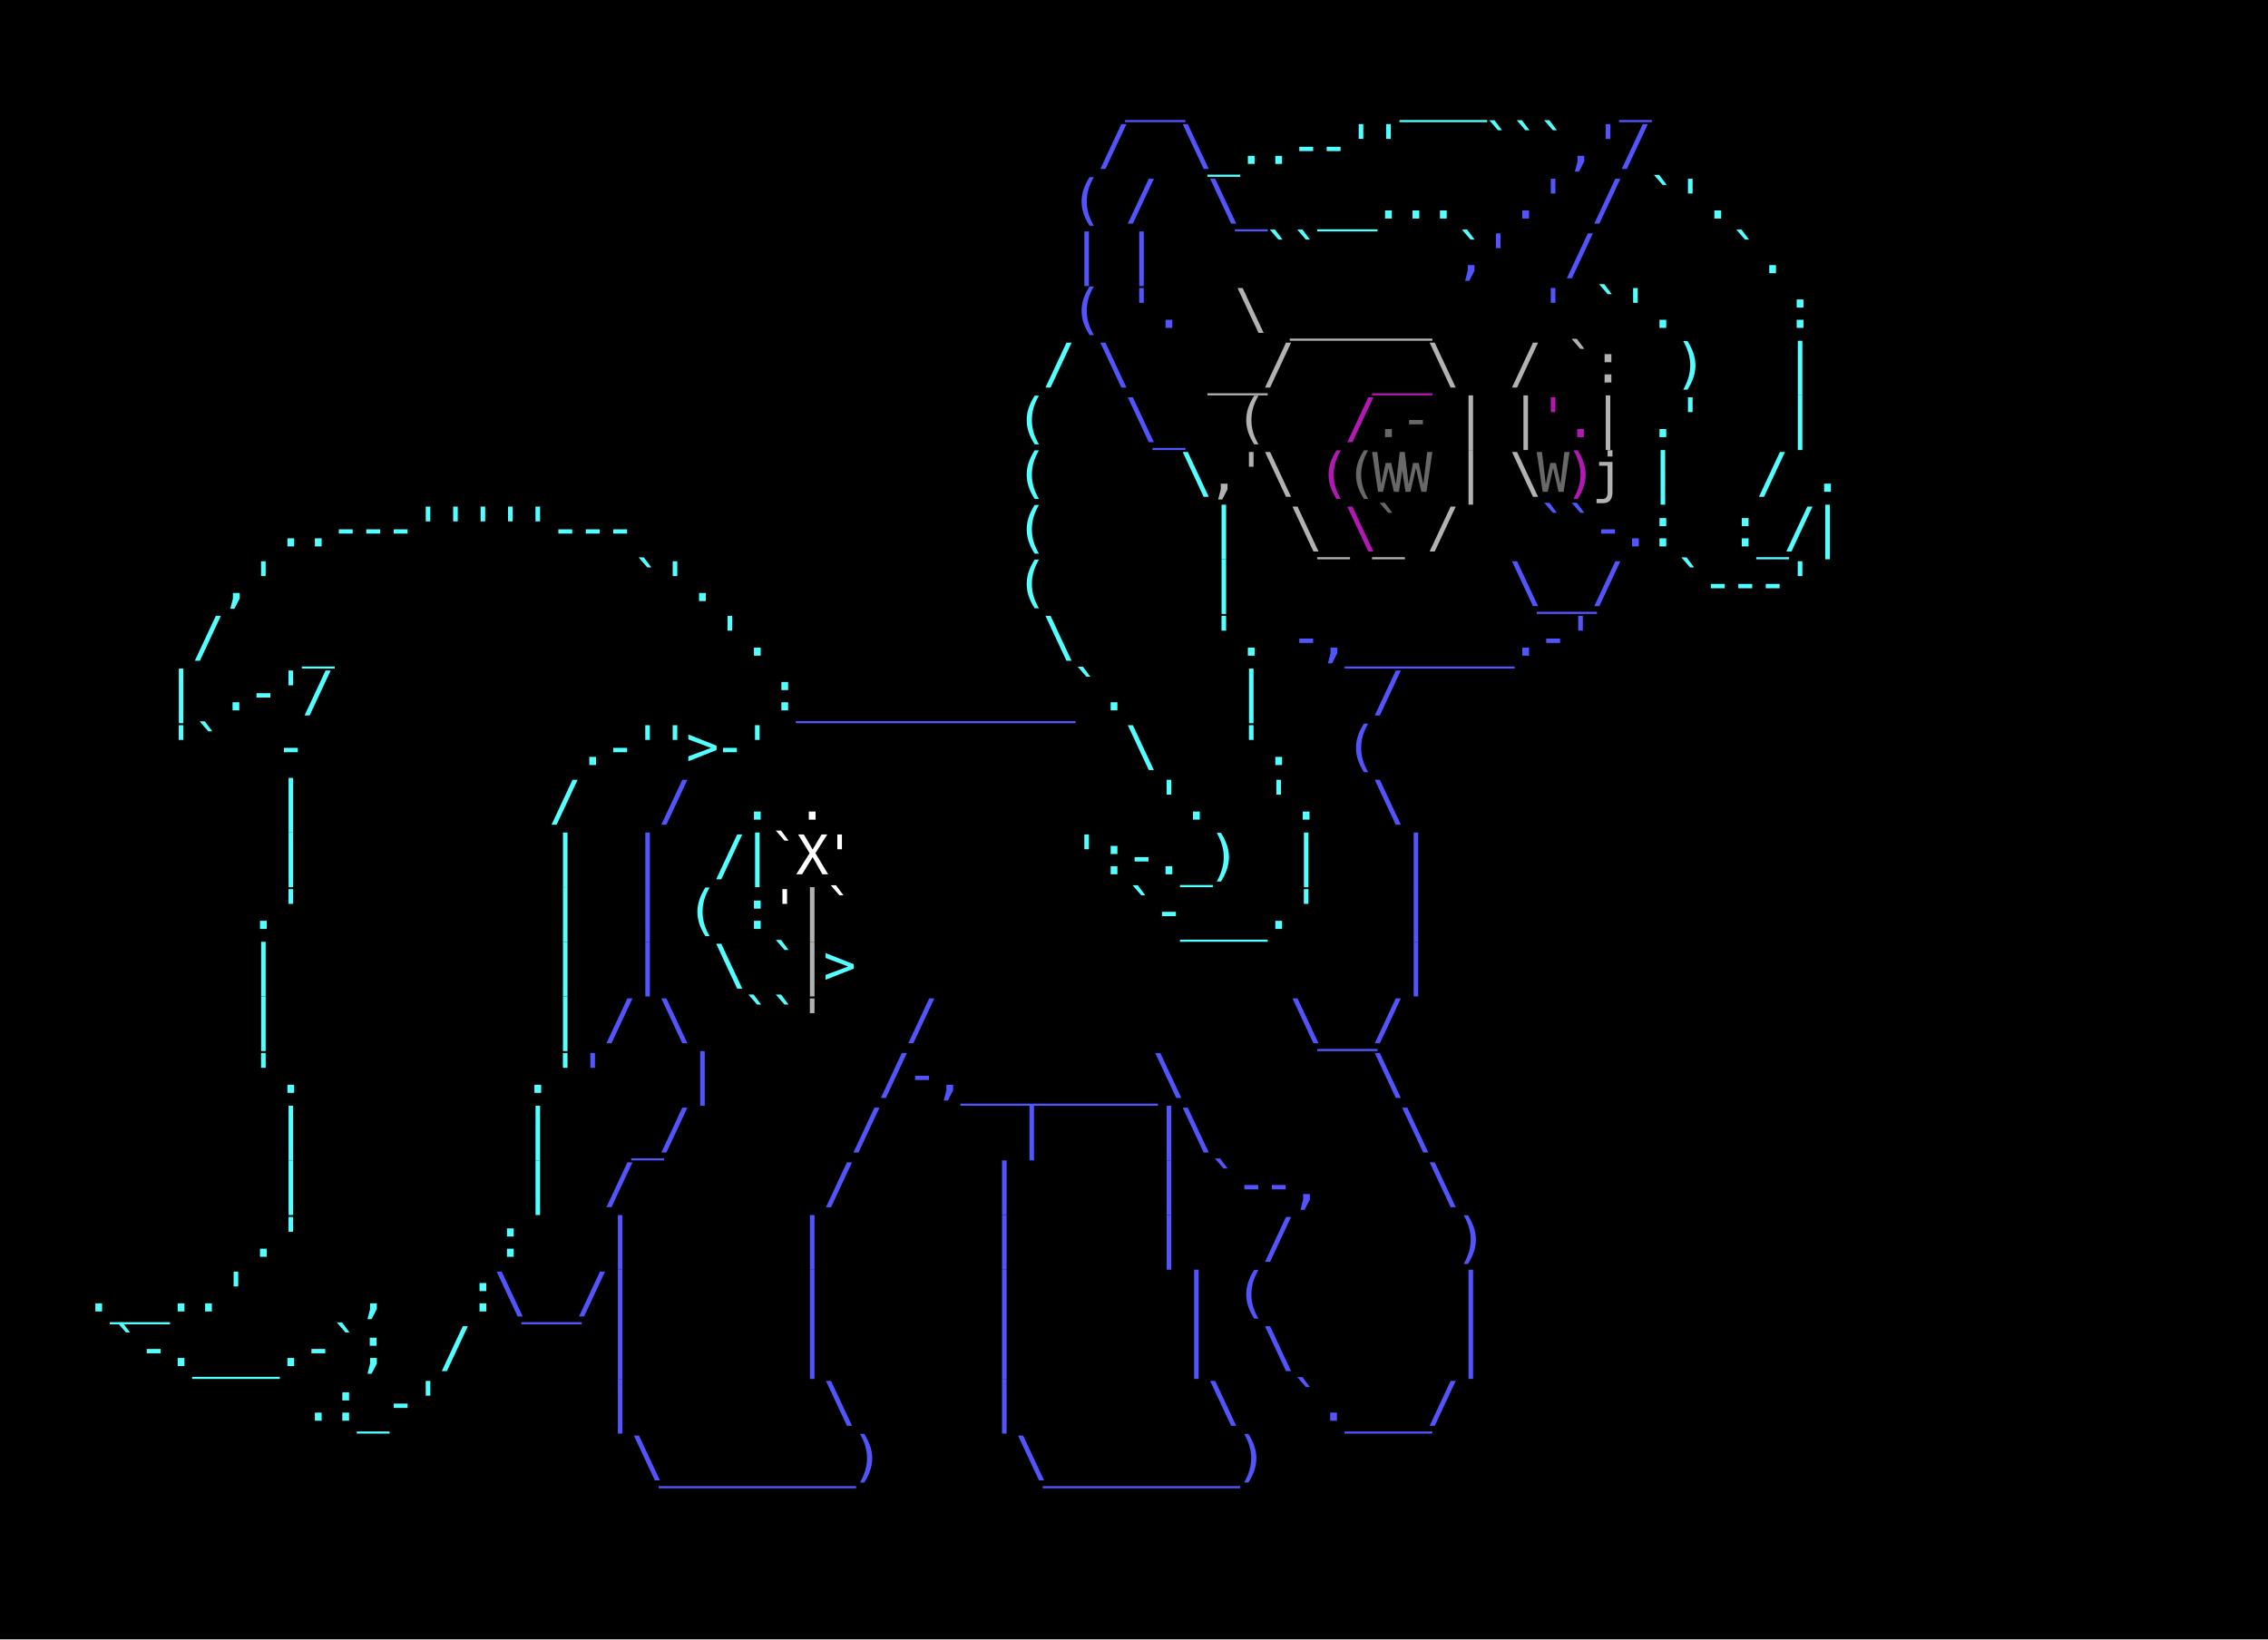
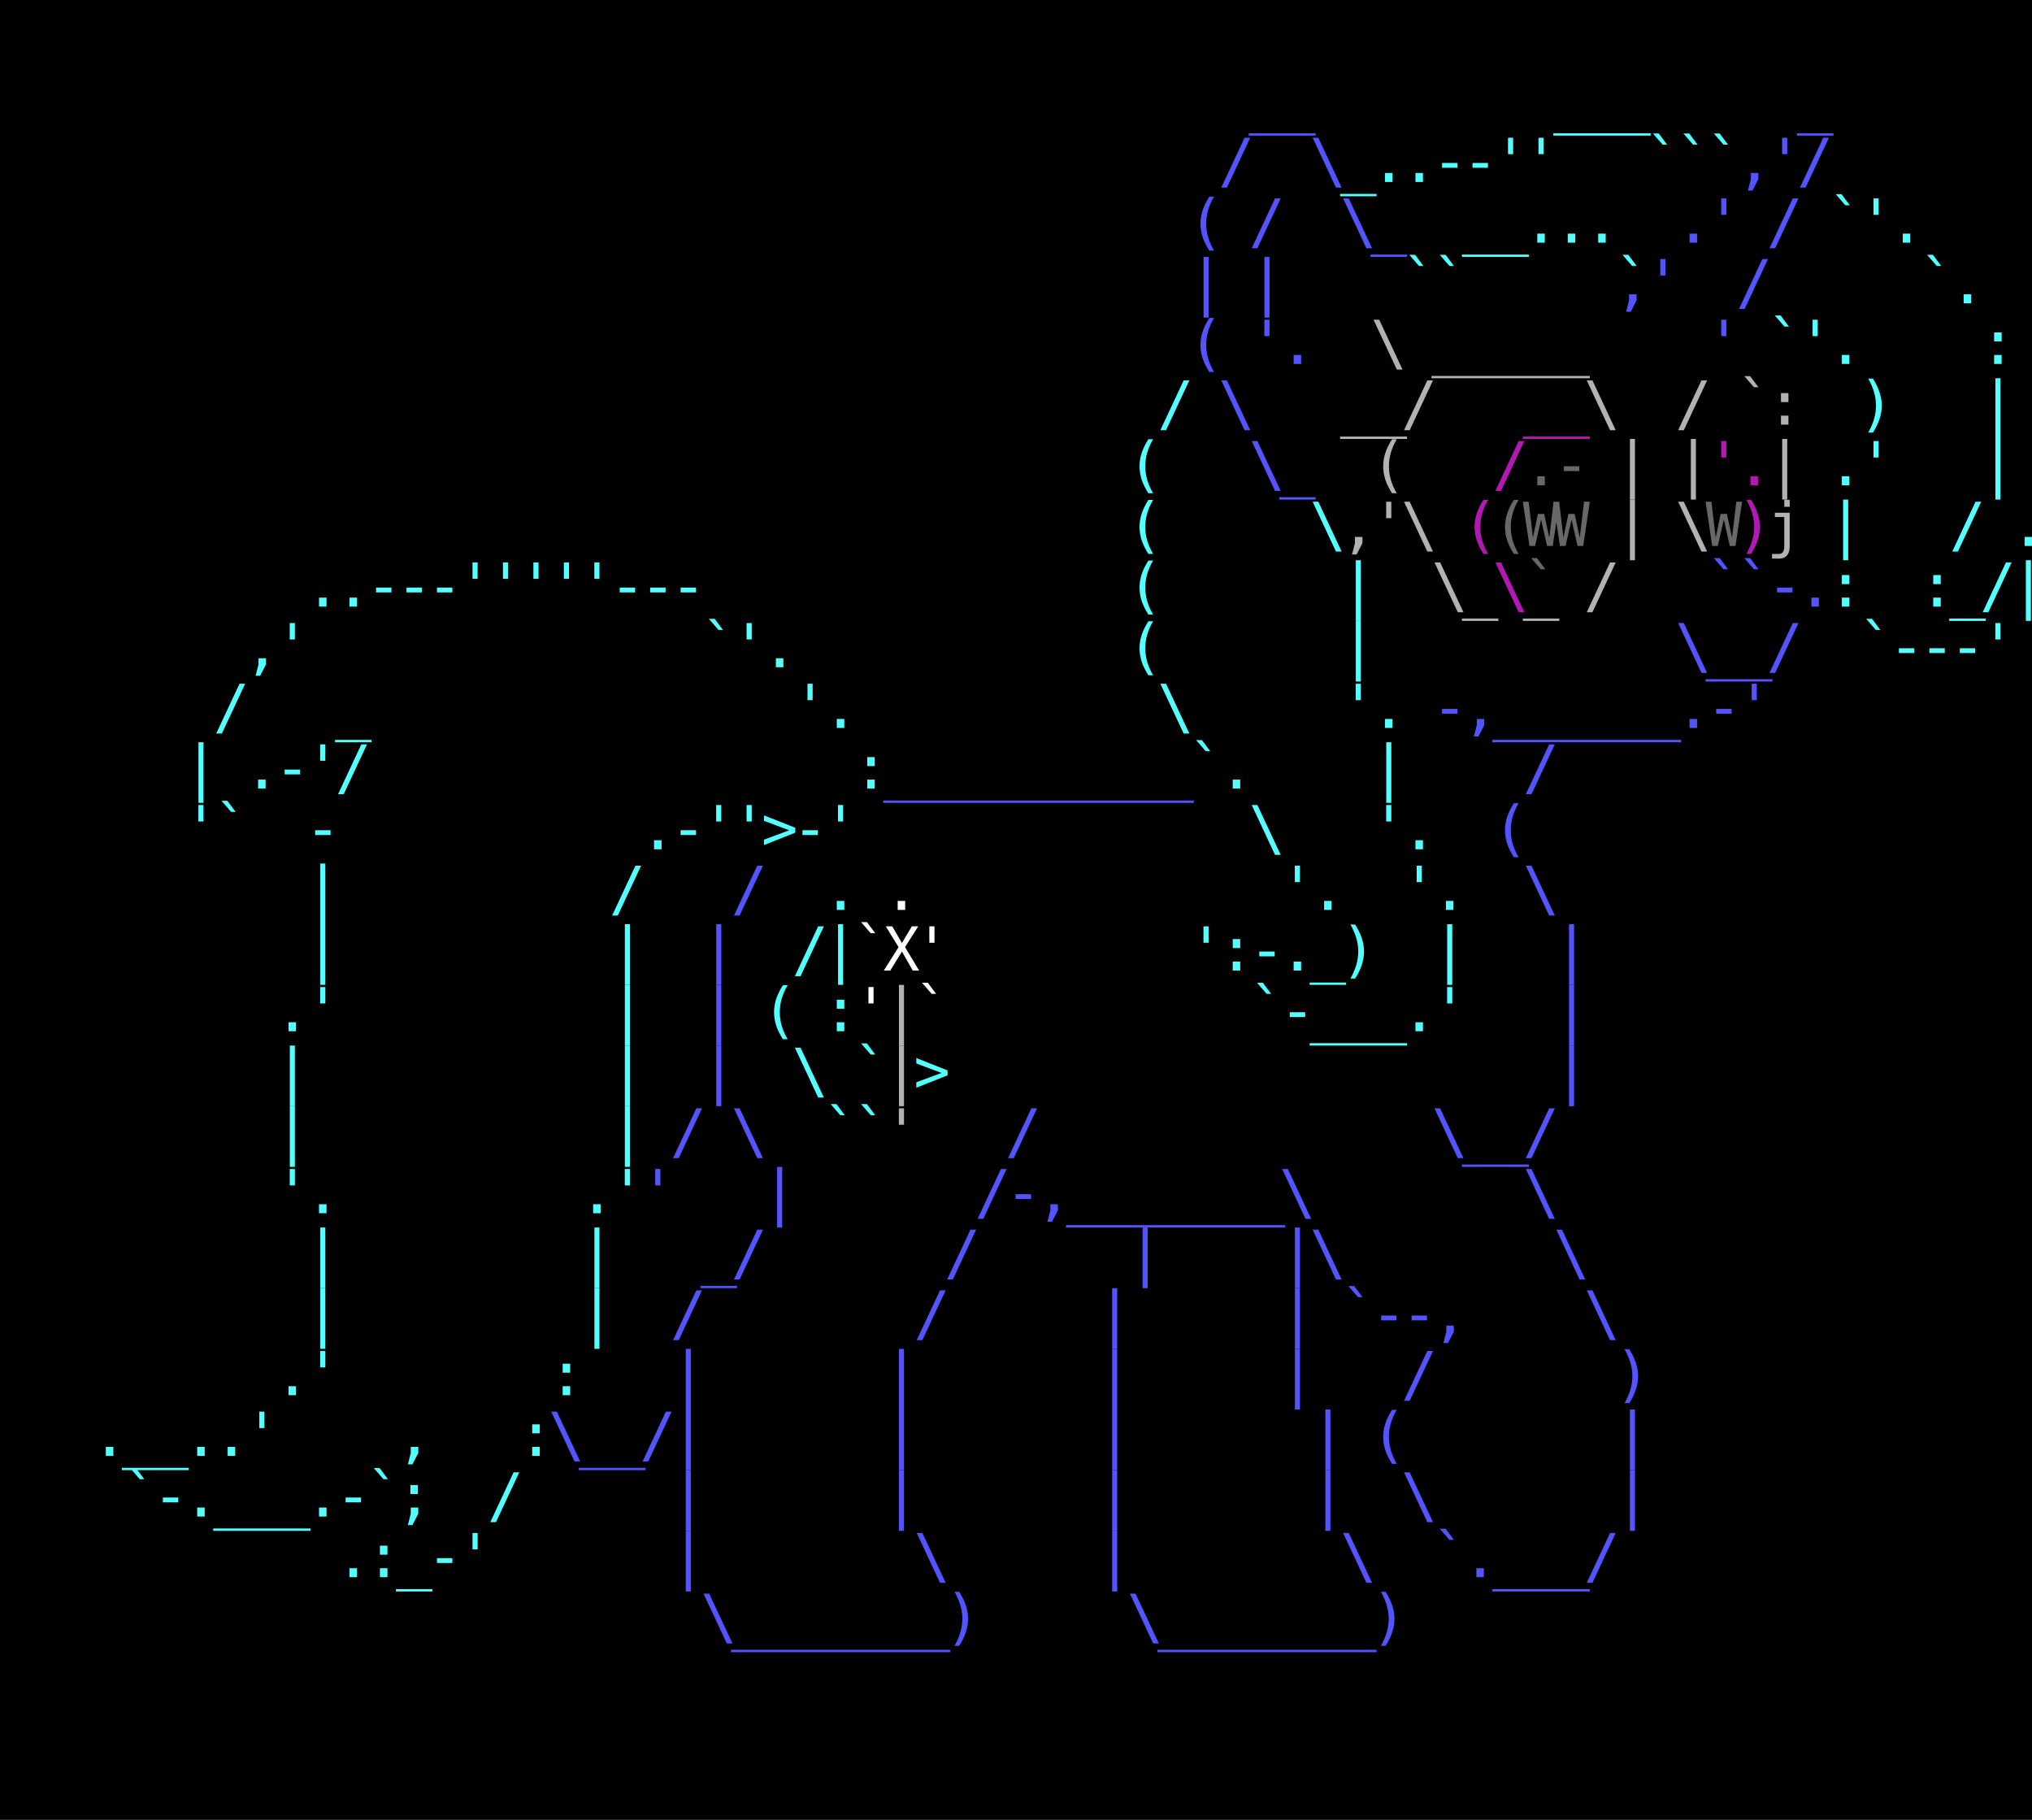
- <svg xmlns="http://www.w3.org/2000/svg" width="498.0" height="360">
-   <rect style="fill:#000000;stroke:none;" width="498.0" height="360" x="0" y="0" />
+ <svg xmlns="http://www.w3.org/2000/svg" width="402.0" height="360">
+   <rect style="fill:#000000;stroke:none;" width="402.0" height="360" x="0" y="0" />
  <text y="0" x="0" style="font-family:monospace;font-size:12px;font-weight:#b2b2b2;fill:white;fill:#686868;letter-spacing:-1.2px" xml:space="preserve">
-     <tspan x="0" y="12">                                                                                </tspan>
-     <tspan x="0" y="24">                                                                                </tspan>
-     <tspan x="0" y="36">                                                                                </tspan>
-     <tspan x="0" y="48">                                                                                </tspan>
-     <tspan x="0" y="60">                                                                                </tspan>
-     <tspan x="0" y="72">                                                                                </tspan>
-     <tspan x="0" y="84">                                                                                </tspan>
-     <tspan x="0" y="96">                                                  .-                            </tspan>
-     <tspan x="0" y="108">                                                 (WW    W                       </tspan>
-     <tspan x="0" y="120">                                                  ` </tspan>
-     <tspan x="0" y="132"> </tspan>
+     <tspan x="0" y="96">                                                  .-</tspan>
+     <tspan x="0" y="108">                                                 (WW    W</tspan>
+     <tspan x="0" y="120">                                                  `</tspan>
  </text>
  <text y="0" x="0" style="font-family:monospace;font-size:12px;font-weight:#b2b2b2;fill:white;fill:#b218b2;letter-spacing:-1.2px" xml:space="preserve">
-     <tspan x="0" y="12">                                                                                </tspan>
-     <tspan x="0" y="24">                                                                  </tspan>
-     <tspan x="0" y="36">                                                                  </tspan>
-     <tspan x="0" y="48">                                                                 </tspan>
-     <tspan x="0" y="60">                                                                 </tspan>
-     <tspan x="0" y="72">                                                                 </tspan>
-     <tspan x="0" y="84">                                                  __                 </tspan>
-     <tspan x="0" y="96">                                                 /      '.                      </tspan>
-     <tspan x="0" y="108">                                                (        )       </tspan>
-     <tspan x="0" y="120">                                                 \                 </tspan>
+     <tspan x="0" y="84">                                                  __</tspan>
+     <tspan x="0" y="96">                                                 /      '.</tspan>
+     <tspan x="0" y="108">                                                (        )</tspan>
+     <tspan x="0" y="120">                                                 \</tspan>
  </text>
  <text y="0" x="0" style="font-family:monospace;font-size:12px;font-weight:#b2b2b2;fill:white;fill:#54ffff;letter-spacing:-1.2px" xml:space="preserve">
-     <tspan x="0" y="12">                                                                  </tspan>
-     <tspan x="0" y="24">                                                   ___            </tspan>
-     <tspan x="0" y="36">                                            _..--''   ```         </tspan>
-     <tspan x="0" y="48">                                                __...       `'.   </tspan>
-     <tspan x="0" y="60">                                              ``     `         `. </tspan>
+     <tspan x="0" y="24">                                                   ___</tspan>
+     <tspan x="0" y="36">                                            _..--''   ```</tspan>
+     <tspan x="0" y="48">                                                __...       `'.</tspan>
+     <tspan x="0" y="60">                                              ``     `         `.</tspan>
    <tspan x="0" y="72">                                                          `'.    :</tspan>
    <tspan x="0" y="84">                                      /                      )   |</tspan>
    <tspan x="0" y="96">                                     (                      .'   |</tspan>
-     <tspan x="0" y="108">                                     (     \                |   / .                </tspan>
-     <tspan x="0" y="120">          ..---'''''---              (      |               :  :_/|                </tspan>
-     <tspan x="0" y="132">        ,'             `'.           (      |                `---'                 </tspan>
-     <tspan x="0" y="144">       /   _              '.          \     '.                                     </tspan>
-     <tspan x="0" y="156">      | .-'/                :          `.    |                                     </tspan>
-     <tspan x="0" y="168">      '`  -          .-''&gt;-'             \   '.                    </tspan>
-     <tspan x="0" y="180">          |         /      .              '.  '.                     </tspan>
-     <tspan x="0" y="192">          |         |     /|           ':-._)  |                     </tspan>
-     <tspan x="0" y="204">         .'         |    ( :             `-___.'                     </tspan>
-     <tspan x="0" y="216">         |          |     \ ` &gt;                                      </tspan>
-     <tspan x="0" y="228">         |          |      ``                                     </tspan>
-     <tspan x="0" y="240">         '.        .'                                             </tspan>
-     <tspan x="0" y="252">          |        |                                              </tspan>
-     <tspan x="0" y="264">          |        |                                              </tspan>
-     <tspan x="0" y="276">         .'       :                                               </tspan>
-     <tspan x="0" y="288">   .__..'    ,   :                                                </tspan>
-     <tspan x="0" y="300">    `-.___.-`;  /                                                 </tspan>
-     <tspan x="0" y="312">           .:_-'                                                  </tspan>
-     <tspan x="0" y="324">                                                                  </tspan>
-     <tspan x="0" y="336">                                                                  </tspan>
-     <tspan x="0" y="348">                                                                  </tspan>
-     <tspan x="0" y="360"> </tspan>
+     <tspan x="0" y="108">                                     (     \                |   / .</tspan>
+     <tspan x="0" y="120">          ..---'''''---              (      |               :  :_/|</tspan>
+     <tspan x="0" y="132">        ,'             `'.           (      |                `---'</tspan>
+     <tspan x="0" y="144">       /   _              '.          \     '.</tspan>
+     <tspan x="0" y="156">      | .-'/                :          `.    |</tspan>
+     <tspan x="0" y="168">      '`  -          .-''&gt;-'             \   '.</tspan>
+     <tspan x="0" y="180">          |         /      .              '.  '.</tspan>
+     <tspan x="0" y="192">          |         |     /|           ':-._)  |</tspan>
+     <tspan x="0" y="204">         .'         |    ( :             `-___.'</tspan>
+     <tspan x="0" y="216">         |          |     \ ` &gt;</tspan>
+     <tspan x="0" y="228">         |          |      ``</tspan>
+     <tspan x="0" y="240">         '.        .'</tspan>
+     <tspan x="0" y="252">          |        |</tspan>
+     <tspan x="0" y="264">          |        |</tspan>
+     <tspan x="0" y="276">         .'       :</tspan>
+     <tspan x="0" y="288">   .__..'    ,   :</tspan>
+     <tspan x="0" y="300">    `-.___.-`;  /</tspan>
+     <tspan x="0" y="312">           .:_-'</tspan>
  </text>
  <text y="0" x="0" style="font-family:monospace;font-size:12px;font-weight:#b2b2b2;fill:white;fill:#b2b2b2;letter-spacing:-1.2px" xml:space="preserve">
-     <tspan x="0" y="12">                                                                                </tspan>
-     <tspan x="0" y="24">                                                                                </tspan>
-     <tspan x="0" y="36">                                                                                </tspan>
-     <tspan x="0" y="48">                                                                                </tspan>
-     <tspan x="0" y="60">                                                                                </tspan>
-     <tspan x="0" y="72">                                             \ _____              </tspan>
-     <tspan x="0" y="84">                                            __/     \  / `:      </tspan>
-     <tspan x="0" y="96">                                             (       | |  |                     </tspan>
-     <tspan x="0" y="108">                                            ,'\      | \  j                     </tspan>
-     <tspan x="0" y="120">                                               \_ _ /              </tspan>
-     <tspan x="0" y="144">                                               </tspan>
-     <tspan x="0" y="156">                                               </tspan>
-     <tspan x="0" y="168">                                               </tspan>
-     <tspan x="0" y="180">                                               </tspan>
-     <tspan x="0" y="192">                                               </tspan>
-     <tspan x="0" y="204">                             | </tspan>
+     <tspan x="0" y="72">                                             \ _____</tspan>
+     <tspan x="0" y="84">                                            __/     \  / `:</tspan>
+     <tspan x="0" y="96">                                             (       | |  |</tspan>
+     <tspan x="0" y="108">                                            ,'\      | \  j</tspan>
+     <tspan x="0" y="120">                                               \_ _ /</tspan>
+     <tspan x="0" y="204">                             |</tspan>
    <tspan x="0" y="216">                             |</tspan>
    <tspan x="0" y="228">                             '</tspan>
  </text>
  <text y="0" x="0" style="font-family:monospace;font-size:12px;font-weight:#b2b2b2;fill:white;fill:#ffffff;letter-spacing:-1.2px" xml:space="preserve">
-     <tspan x="0" y="180">                             .  </tspan>
+     <tspan x="0" y="180">                             .</tspan>
    <tspan x="0" y="192">                            `X'</tspan>
-     <tspan x="0" y="204">                            ' ` </tspan>
+     <tspan x="0" y="204">                            ' `</tspan>
  </text>
  <text y="0" x="0" style="font-family:monospace;font-size:12px;font-weight:#b2b2b2;fill:white;fill:#5454ff;letter-spacing:-1.2px" xml:space="preserve">
-     <tspan x="0" y="12">                                                                                </tspan>
    <tspan x="0" y="24">                                         __                _</tspan>
    <tspan x="0" y="36">                                        /  \             ,'/</tspan>
-     <tspan x="0" y="48">                                       ( /  \_         .' /   </tspan>
-     <tspan x="0" y="60">                                       | |           ,'  /      </tspan>
-     <tspan x="0" y="72">                                       ( '.             '       </tspan>
-     <tspan x="0" y="84">                                        \                        </tspan>
-     <tspan x="0" y="96">                                         \_                                     </tspan>
-     <tspan x="0" y="108">                                                                 </tspan>
-     <tspan x="0" y="120">                                                        ``-.      </tspan>
-     <tspan x="0" y="132">                                                       \__/   </tspan>
-     <tspan x="0" y="144">                                               -,______.-' </tspan>
+     <tspan x="0" y="48">                                       ( /  \_         .' /</tspan>
+     <tspan x="0" y="60">                                       | |           ,'  /</tspan>
+     <tspan x="0" y="72">                                       ( '.             '</tspan>
+     <tspan x="0" y="84">                                        \</tspan>
+     <tspan x="0" y="96">                                         \_</tspan>
+     <tspan x="0" y="120">                                                        ``-.</tspan>
+     <tspan x="0" y="132">                                                       \__/</tspan>
+     <tspan x="0" y="144">                                               -,______.-'</tspan>
    <tspan x="0" y="156">                             __________           /</tspan>
    <tspan x="0" y="168">                                                 (</tspan>
-     <tspan x="0" y="180">                        /                         \        </tspan>
-     <tspan x="0" y="192">                       |                           |        </tspan>
-     <tspan x="0" y="204">                       |                           |       </tspan>
-     <tspan x="0" y="216">                       |                           |        </tspan>
-     <tspan x="0" y="228">                      / \        /             \__/        </tspan>
-     <tspan x="0" y="240">                     '   |      /-,_______\       \                </tspan>
-     <tspan x="0" y="252">                       _/      /     |    |\       \         </tspan>
-     <tspan x="0" y="264">                      /       /     |     | `--,    \        </tspan>
-     <tspan x="0" y="276">                      |      |      |     |   /      )     </tspan>
-     <tspan x="0" y="288">                  \__/|      |      |      | (       |     </tspan>
-     <tspan x="0" y="300">                      |      |      |      |  \      |     </tspan>
-     <tspan x="0" y="312">                      |       \     |       \  `.___/      </tspan>
-     <tspan x="0" y="324">                       \_______)     \_______)             </tspan>
-     <tspan x="0" y="336">                                                            </tspan>
-     <tspan x="0" y="348"> </tspan>
+     <tspan x="0" y="180">                        /                         \</tspan>
+     <tspan x="0" y="192">                       |                           |</tspan>
+     <tspan x="0" y="204">                       |                           |</tspan>
+     <tspan x="0" y="216">                       |                           |</tspan>
+     <tspan x="0" y="228">                      / \        /             \__/</tspan>
+     <tspan x="0" y="240">                     '   |      /-,_______\       \</tspan>
+     <tspan x="0" y="252">                       _/      /     |    |\       \</tspan>
+     <tspan x="0" y="264">                      /       /     |     | `--,    \</tspan>
+     <tspan x="0" y="276">                      |      |      |     |   /      )</tspan>
+     <tspan x="0" y="288">                  \__/|      |      |      | (       |</tspan>
+     <tspan x="0" y="300">                      |      |      |      |  \      |</tspan>
+     <tspan x="0" y="312">                      |       \     |       \  `.___/</tspan>
+     <tspan x="0" y="324">                       \_______)     \_______)</tspan>
  </text>
</svg>
